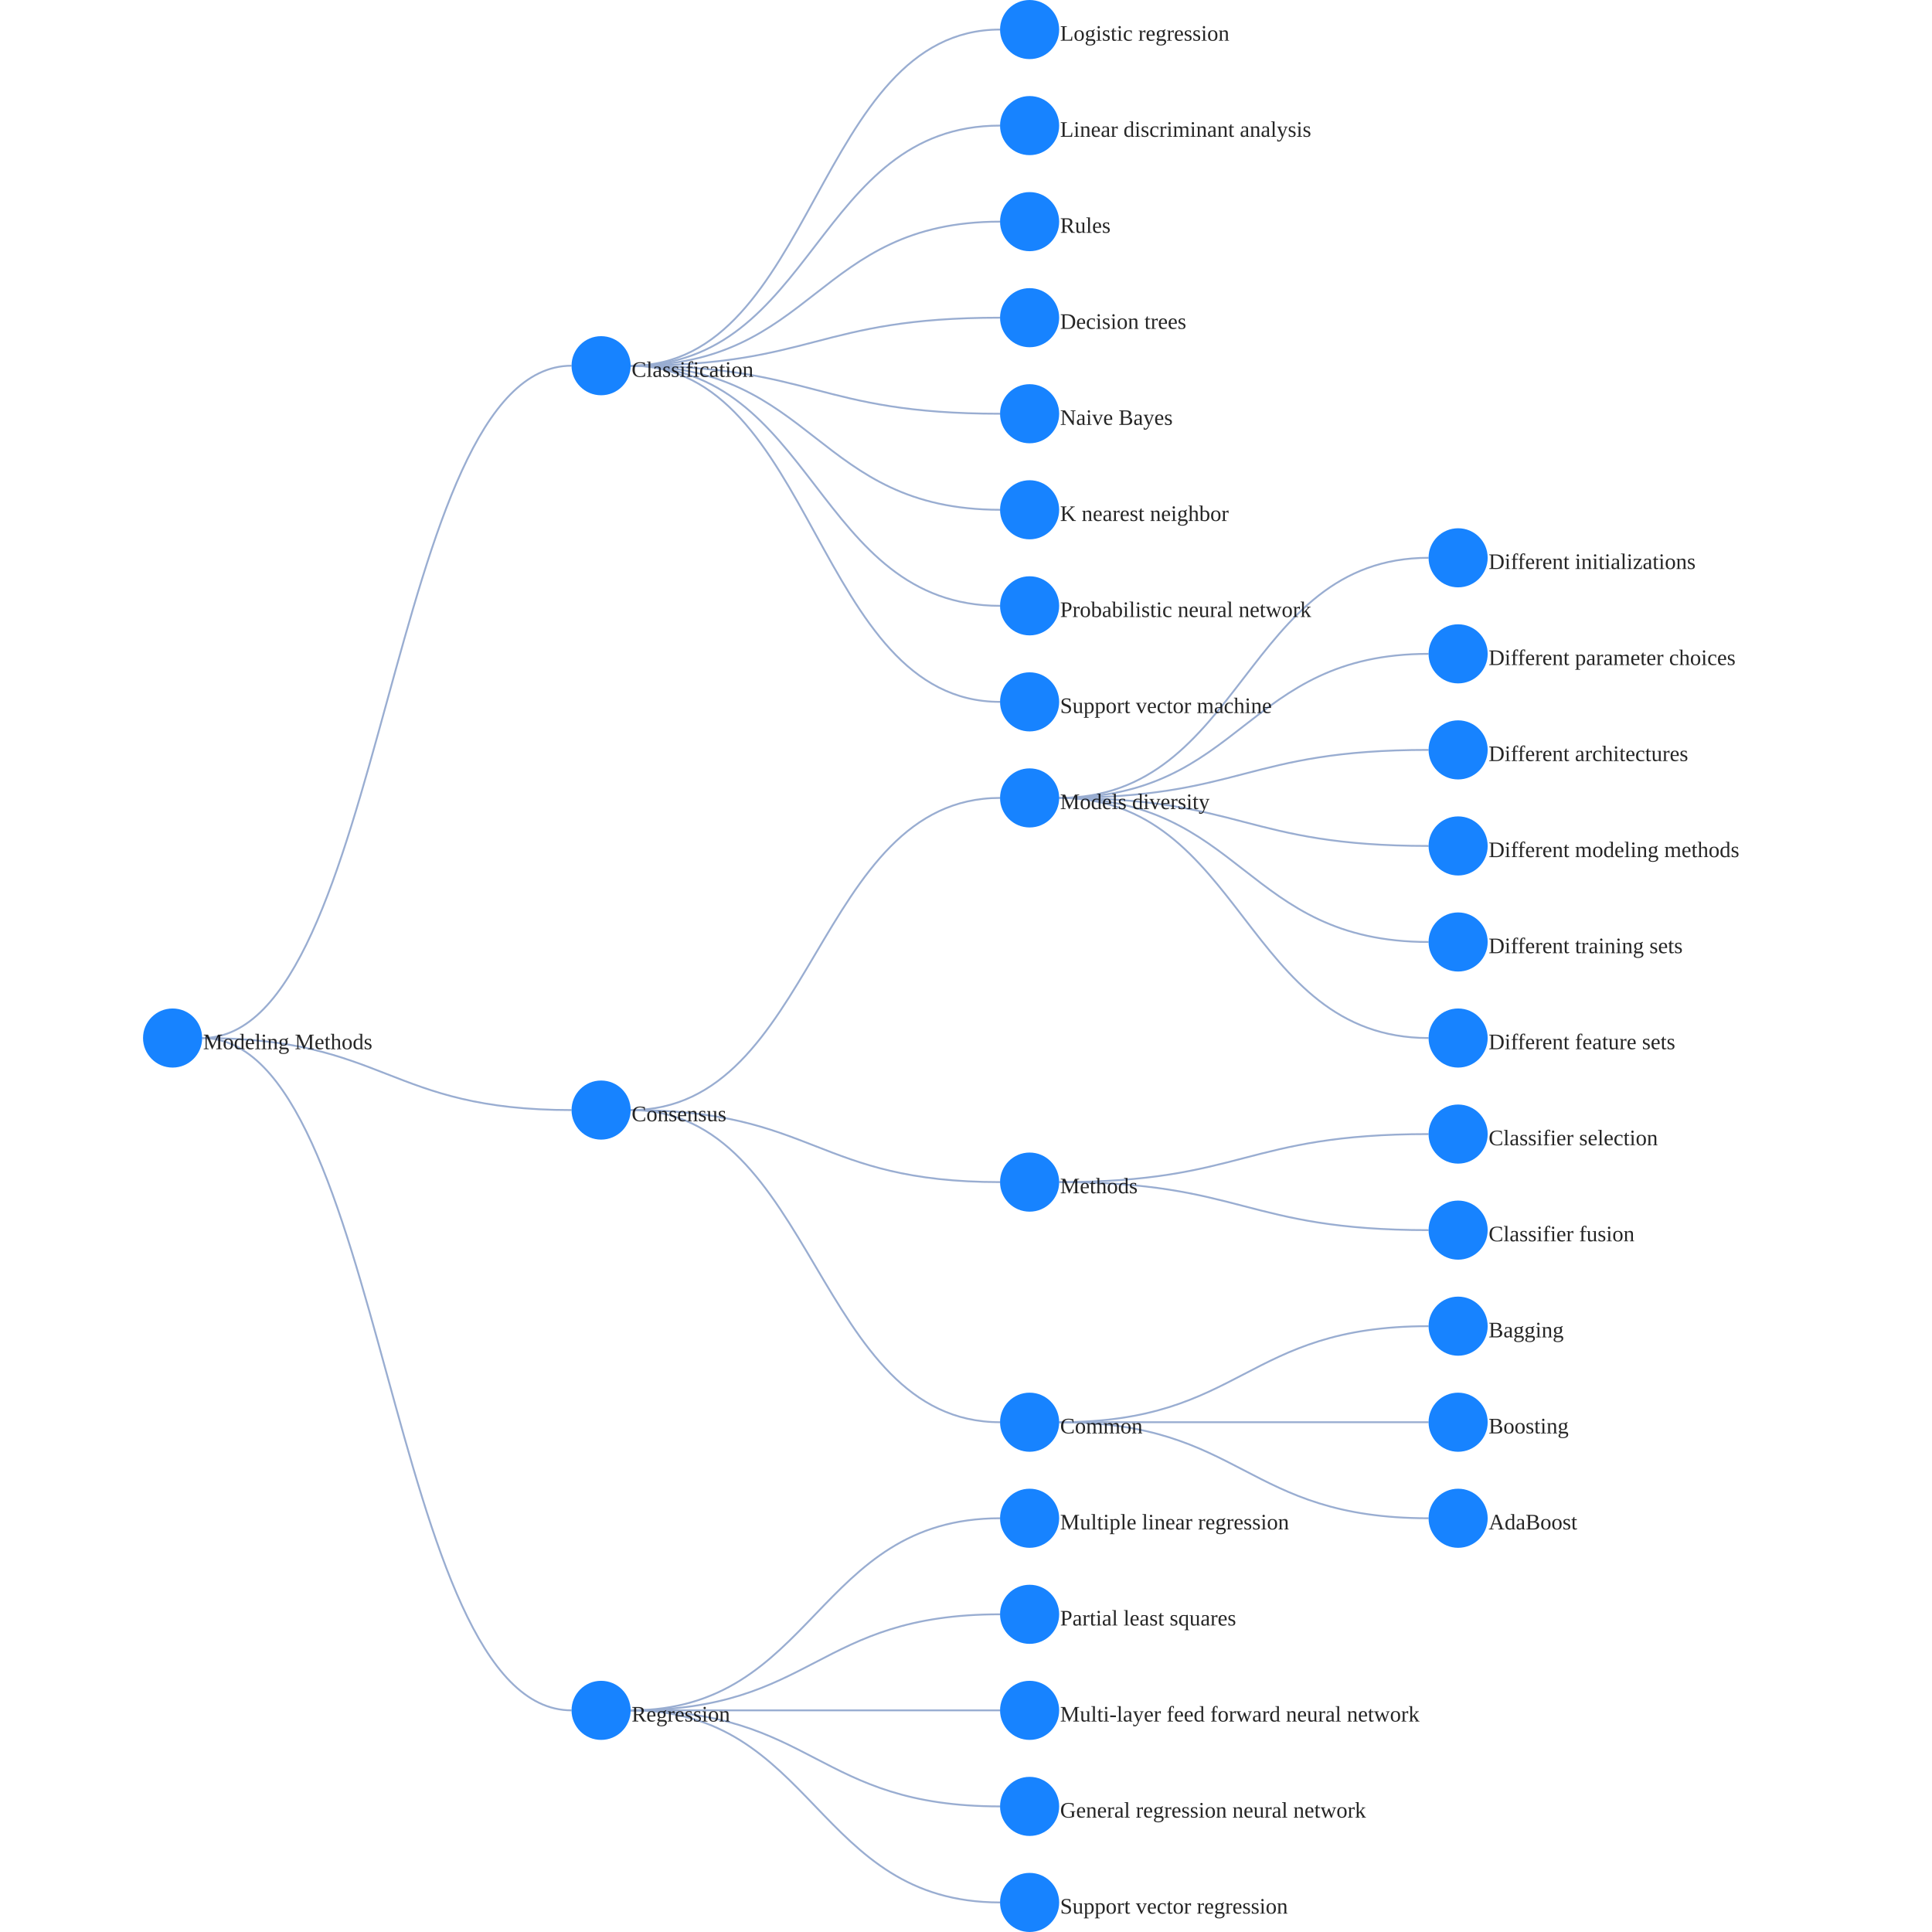
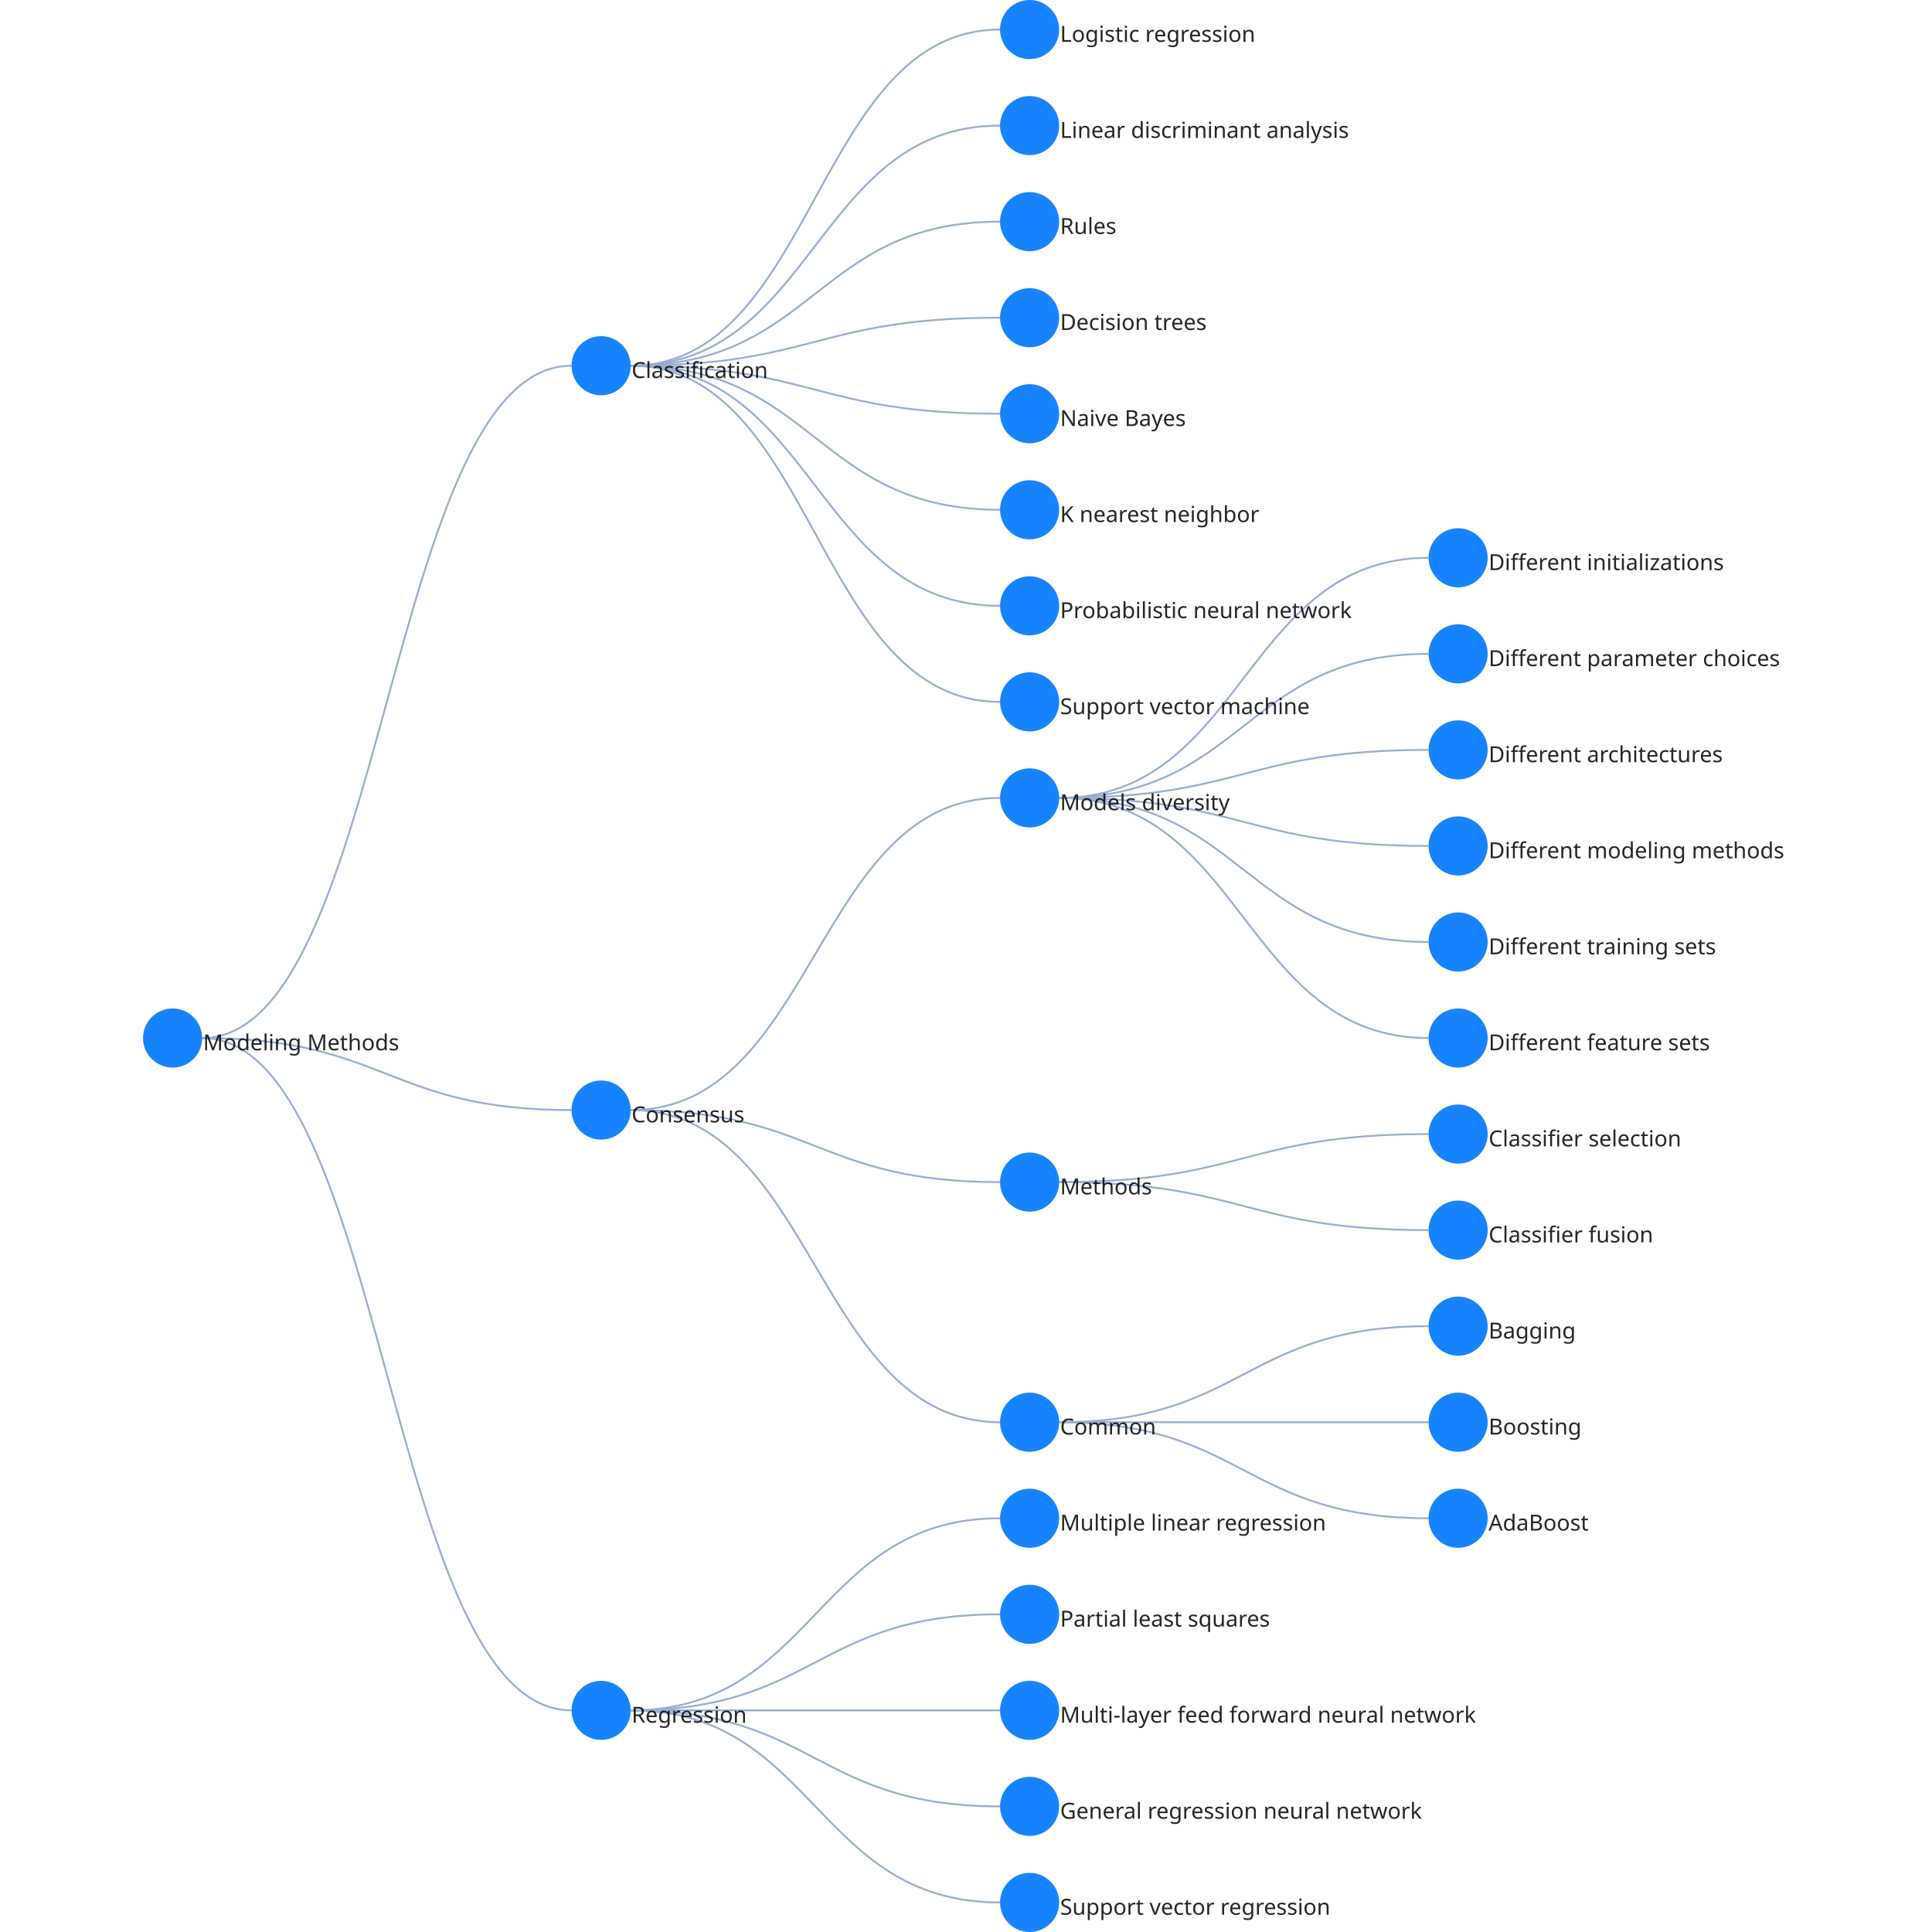
<svg xmlns="http://www.w3.org/2000/svg" width="500" height="500" style="background: transparent; position: absolute; outline: none;" color-interpolation-filters="sRGB" tabindex="1">
  <defs />
  <g transform="matrix(0.478011,0,0,0.478011,147.9159,285.8509)">
    <g fill="none">
      <g fill="none" />
      <g fill="none">
        <g fill="none" marker-start="false" marker-end="false">
          <g fill="none" marker-start="false" marker-end="false" stroke="transparent" stroke-width="3" />
          <g>
            <path fill="none" d="M -200,-36 C -100 -36,-100 -400,0 -400" class="key" stroke-width="1" stroke="rgba(153,173,209,1)" />
            <path fill="none" d="M 16,0 C 16 0,16 0,16 0" class="key" stroke-width="3" stroke="transparent" />
          </g>
        </g>
        <g fill="none" marker-start="false" marker-end="false">
          <g fill="none" marker-start="false" marker-end="false" stroke="transparent" stroke-width="3" />
          <g>
            <path fill="none" d="M -200,-36 C -100 -36,-100 3,0 3" class="key" stroke-width="1" stroke="rgba(153,173,209,1)" />
            <path fill="none" d="M 16,0 C 16 0,16 0,16 0" class="key" stroke-width="3" stroke="transparent" />
          </g>
        </g>
        <g fill="none" marker-start="false" marker-end="false">
          <g fill="none" marker-start="false" marker-end="false" stroke="transparent" stroke-width="3" />
          <g>
            <path fill="none" d="M -200,-36 C -100 -36,-100 328,0 328" class="key" stroke-width="1" stroke="rgba(153,173,209,1)" />
            <path fill="none" d="M 16,0 C 16 0,16 0,16 0" class="key" stroke-width="3" stroke="transparent" />
          </g>
        </g>
        <g fill="none" marker-start="false" marker-end="false">
          <g fill="none" marker-start="false" marker-end="false" stroke="transparent" stroke-width="3" />
          <g>
            <path fill="none" d="M 32,-400 C 132 -400,132 -582,232 -582" class="key" stroke-width="1" stroke="rgba(153,173,209,1)" />
            <path fill="none" d="M 16,0 C 16 0,16 0,16 0" class="key" stroke-width="3" stroke="transparent" />
          </g>
        </g>
        <g fill="none" marker-start="false" marker-end="false">
          <g fill="none" marker-start="false" marker-end="false" stroke="transparent" stroke-width="3" />
          <g>
            <path fill="none" d="M 32,-400 C 132 -400,132 -530,232 -530" class="key" stroke-width="1" stroke="rgba(153,173,209,1)" />
            <path fill="none" d="M 16,0 C 16 0,16 0,16 0" class="key" stroke-width="3" stroke="transparent" />
          </g>
        </g>
        <g fill="none" marker-start="false" marker-end="false">
          <g fill="none" marker-start="false" marker-end="false" stroke="transparent" stroke-width="3" />
          <g>
            <path fill="none" d="M 32,-400 C 132 -400,132 -478,232 -478" class="key" stroke-width="1" stroke="rgba(153,173,209,1)" />
            <path fill="none" d="M 16,0 C 16 0,16 0,16 0" class="key" stroke-width="3" stroke="transparent" />
          </g>
        </g>
        <g fill="none" marker-start="false" marker-end="false">
          <g fill="none" marker-start="false" marker-end="false" stroke="transparent" stroke-width="3" />
          <g>
            <path fill="none" d="M 32,-400 C 132 -400,132 -426,232 -426" class="key" stroke-width="1" stroke="rgba(153,173,209,1)" />
            <path fill="none" d="M 16,0 C 16 0,16 0,16 0" class="key" stroke-width="3" stroke="transparent" />
          </g>
        </g>
        <g fill="none" marker-start="false" marker-end="false">
          <g fill="none" marker-start="false" marker-end="false" stroke="transparent" stroke-width="3" />
          <g>
            <path fill="none" d="M 32,-400 C 132 -400,132 -374,232 -374" class="key" stroke-width="1" stroke="rgba(153,173,209,1)" />
            <path fill="none" d="M 16,0 C 16 0,16 0,16 0" class="key" stroke-width="3" stroke="transparent" />
          </g>
        </g>
        <g fill="none" marker-start="false" marker-end="false">
          <g fill="none" marker-start="false" marker-end="false" stroke="transparent" stroke-width="3" />
          <g>
            <path fill="none" d="M 32,-400 C 132 -400,132 -322,232 -322" class="key" stroke-width="1" stroke="rgba(153,173,209,1)" />
            <path fill="none" d="M 16,0 C 16 0,16 0,16 0" class="key" stroke-width="3" stroke="transparent" />
          </g>
        </g>
        <g fill="none" marker-start="false" marker-end="false">
          <g fill="none" marker-start="false" marker-end="false" stroke="transparent" stroke-width="3" />
          <g>
            <path fill="none" d="M 32,-400 C 132 -400,132 -270,232 -270" class="key" stroke-width="1" stroke="rgba(153,173,209,1)" />
            <path fill="none" d="M 16,0 C 16 0,16 0,16 0" class="key" stroke-width="3" stroke="transparent" />
          </g>
        </g>
        <g fill="none" marker-start="false" marker-end="false">
          <g fill="none" marker-start="false" marker-end="false" stroke="transparent" stroke-width="3" />
          <g>
            <path fill="none" d="M 32,-400 C 132 -400,132 -218,232 -218" class="key" stroke-width="1" stroke="rgba(153,173,209,1)" />
            <path fill="none" d="M 16,0 C 16 0,16 0,16 0" class="key" stroke-width="3" stroke="transparent" />
          </g>
        </g>
        <g fill="none" marker-start="false" marker-end="false">
          <g fill="none" marker-start="false" marker-end="false" stroke="transparent" stroke-width="3" />
          <g>
            <path fill="none" d="M 32,3 C 132 3,132 -166,232 -166" class="key" stroke-width="1" stroke="rgba(153,173,209,1)" />
            <path fill="none" d="M 16,0 C 16 0,16 0,16 0" class="key" stroke-width="3" stroke="transparent" />
          </g>
        </g>
        <g fill="none" marker-start="false" marker-end="false">
          <g fill="none" marker-start="false" marker-end="false" stroke="transparent" stroke-width="3" />
          <g>
            <path fill="none" d="M 32,3 C 132 3,132 42,232 42" class="key" stroke-width="1" stroke="rgba(153,173,209,1)" />
            <path fill="none" d="M 16,0 C 16 0,16 0,16 0" class="key" stroke-width="3" stroke="transparent" />
          </g>
        </g>
        <g fill="none" marker-start="false" marker-end="false">
          <g fill="none" marker-start="false" marker-end="false" stroke="transparent" stroke-width="3" />
          <g>
            <path fill="none" d="M 32,3 C 132 3,132 172,232 172" class="key" stroke-width="1" stroke="rgba(153,173,209,1)" />
            <path fill="none" d="M 16,0 C 16 0,16 0,16 0" class="key" stroke-width="3" stroke="transparent" />
          </g>
        </g>
        <g fill="none" marker-start="false" marker-end="false">
          <g fill="none" marker-start="false" marker-end="false" stroke="transparent" stroke-width="3" />
          <g>
            <path fill="none" d="M 264,-166 C 364 -166,364 -296,464 -296" class="key" stroke-width="1" stroke="rgba(153,173,209,1)" />
            <path fill="none" d="M 16,0 C 16 0,16 0,16 0" class="key" stroke-width="3" stroke="transparent" />
          </g>
        </g>
        <g fill="none" marker-start="false" marker-end="false">
          <g fill="none" marker-start="false" marker-end="false" stroke="transparent" stroke-width="3" />
          <g>
            <path fill="none" d="M 264,-166 C 364 -166,364 -244,464 -244" class="key" stroke-width="1" stroke="rgba(153,173,209,1)" />
            <path fill="none" d="M 16,0 C 16 0,16 0,16 0" class="key" stroke-width="3" stroke="transparent" />
          </g>
        </g>
        <g fill="none" marker-start="false" marker-end="false">
          <g fill="none" marker-start="false" marker-end="false" stroke="transparent" stroke-width="3" />
          <g>
            <path fill="none" d="M 264,-166 C 364 -166,364 -192,464 -192" class="key" stroke-width="1" stroke="rgba(153,173,209,1)" />
            <path fill="none" d="M 16,0 C 16 0,16 0,16 0" class="key" stroke-width="3" stroke="transparent" />
          </g>
        </g>
        <g fill="none" marker-start="false" marker-end="false">
          <g fill="none" marker-start="false" marker-end="false" stroke="transparent" stroke-width="3" />
          <g>
            <path fill="none" d="M 264,-166 C 364 -166,364 -140,464 -140" class="key" stroke-width="1" stroke="rgba(153,173,209,1)" />
            <path fill="none" d="M 16,0 C 16 0,16 0,16 0" class="key" stroke-width="3" stroke="transparent" />
          </g>
        </g>
        <g fill="none" marker-start="false" marker-end="false">
          <g fill="none" marker-start="false" marker-end="false" stroke="transparent" stroke-width="3" />
          <g>
            <path fill="none" d="M 264,-166 C 364 -166,364 -88,464 -88" class="key" stroke-width="1" stroke="rgba(153,173,209,1)" />
            <path fill="none" d="M 16,0 C 16 0,16 0,16 0" class="key" stroke-width="3" stroke="transparent" />
          </g>
        </g>
        <g fill="none" marker-start="false" marker-end="false">
          <g fill="none" marker-start="false" marker-end="false" stroke="transparent" stroke-width="3" />
          <g>
            <path fill="none" d="M 264,-166 C 364 -166,364 -36,464 -36" class="key" stroke-width="1" stroke="rgba(153,173,209,1)" />
            <path fill="none" d="M 16,0 C 16 0,16 0,16 0" class="key" stroke-width="3" stroke="transparent" />
          </g>
        </g>
        <g fill="none" marker-start="false" marker-end="false">
          <g fill="none" marker-start="false" marker-end="false" stroke="transparent" stroke-width="3" />
          <g>
            <path fill="none" d="M 264,42 C 364 42,364 16,464 16" class="key" stroke-width="1" stroke="rgba(153,173,209,1)" />
            <path fill="none" d="M 16,0 C 16 0,16 0,16 0" class="key" stroke-width="3" stroke="transparent" />
          </g>
        </g>
        <g fill="none" marker-start="false" marker-end="false">
          <g fill="none" marker-start="false" marker-end="false" stroke="transparent" stroke-width="3" />
          <g>
            <path fill="none" d="M 264,42 C 364 42,364 68,464 68" class="key" stroke-width="1" stroke="rgba(153,173,209,1)" />
            <path fill="none" d="M 16,0 C 16 0,16 0,16 0" class="key" stroke-width="3" stroke="transparent" />
          </g>
        </g>
        <g fill="none" marker-start="false" marker-end="false">
          <g fill="none" marker-start="false" marker-end="false" stroke="transparent" stroke-width="3" />
          <g>
            <path fill="none" d="M 264,172 C 364 172,364 120,464 120" class="key" stroke-width="1" stroke="rgba(153,173,209,1)" />
            <path fill="none" d="M 16,0 C 16 0,16 0,16 0" class="key" stroke-width="3" stroke="transparent" />
          </g>
        </g>
        <g fill="none" marker-start="false" marker-end="false">
          <g fill="none" marker-start="false" marker-end="false" stroke="transparent" stroke-width="3" />
          <g>
            <path fill="none" d="M 264,172 C 364 172,364 172,464 172" class="key" stroke-width="1" stroke="rgba(153,173,209,1)" />
            <path fill="none" d="M 16,0 C 16 0,16 0,16 0" class="key" stroke-width="3" stroke="transparent" />
          </g>
        </g>
        <g fill="none" marker-start="false" marker-end="false">
          <g fill="none" marker-start="false" marker-end="false" stroke="transparent" stroke-width="3" />
          <g>
            <path fill="none" d="M 264,172 C 364 172,364 224,464 224" class="key" stroke-width="1" stroke="rgba(153,173,209,1)" />
            <path fill="none" d="M 16,0 C 16 0,16 0,16 0" class="key" stroke-width="3" stroke="transparent" />
          </g>
        </g>
        <g fill="none" marker-start="false" marker-end="false">
          <g fill="none" marker-start="false" marker-end="false" stroke="transparent" stroke-width="3" />
          <g>
            <path fill="none" d="M 32,328 C 132 328,132 224,232 224" class="key" stroke-width="1" stroke="rgba(153,173,209,1)" />
            <path fill="none" d="M 16,0 C 16 0,16 0,16 0" class="key" stroke-width="3" stroke="transparent" />
          </g>
        </g>
        <g fill="none" marker-start="false" marker-end="false">
          <g fill="none" marker-start="false" marker-end="false" stroke="transparent" stroke-width="3" />
          <g>
            <path fill="none" d="M 32,328 C 132 328,132 276,232 276" class="key" stroke-width="1" stroke="rgba(153,173,209,1)" />
            <path fill="none" d="M 16,0 C 16 0,16 0,16 0" class="key" stroke-width="3" stroke="transparent" />
          </g>
        </g>
        <g fill="none" marker-start="false" marker-end="false">
          <g fill="none" marker-start="false" marker-end="false" stroke="transparent" stroke-width="3" />
          <g>
            <path fill="none" d="M 32,328 C 132 328,132 328,232 328" class="key" stroke-width="1" stroke="rgba(153,173,209,1)" />
            <path fill="none" d="M 16,0 C 16 0,16 0,16 0" class="key" stroke-width="3" stroke="transparent" />
          </g>
        </g>
        <g fill="none" marker-start="false" marker-end="false">
          <g fill="none" marker-start="false" marker-end="false" stroke="transparent" stroke-width="3" />
          <g>
            <path fill="none" d="M 32,328 C 132 328,132 380,232 380" class="key" stroke-width="1" stroke="rgba(153,173,209,1)" />
            <path fill="none" d="M 16,0 C 16 0,16 0,16 0" class="key" stroke-width="3" stroke="transparent" />
          </g>
        </g>
        <g fill="none" marker-start="false" marker-end="false">
          <g fill="none" marker-start="false" marker-end="false" stroke="transparent" stroke-width="3" />
          <g>
            <path fill="none" d="M 32,328 C 132 328,132 432,232 432" class="key" stroke-width="1" stroke="rgba(153,173,209,1)" />
            <path fill="none" d="M 16,0 C 16 0,16 0,16 0" class="key" stroke-width="3" stroke="transparent" />
          </g>
        </g>
      </g>
      <g fill="none">
        <g fill="none" x="-216" y="-36" transform="matrix(1,0,0,1,-216,-36)">
          <g>
            <circle fill="rgba(23,131,255,1)" class="key" stroke-width="0" stroke="rgba(0,0,0,1)" r="16" />
          </g>
          <g fill="none" class="label" transform="matrix(1,0,0,1,16,2)">
            <g>
-               <text fill="rgba(0,0,0,1)" dominant-baseline="central" paint-order="stroke" dx="0.5" class="text" font-size="12" text-anchor="left" fill-opacity="0.85" font-weight="400">
+               <text fill="rgba(0,0,0,1)" dominant-baseline="central" paint-order="stroke" dx="0.5" class="text" font-size="12" font-family="system-ui, sans-serif" text-anchor="left" fill-opacity="0.85" font-weight="400">
                Modeling Methods
              </text>
            </g>
          </g>
        </g>
        <g fill="none" x="16" y="-400" transform="matrix(1,0,0,1,16,-400)">
          <g>
            <circle fill="rgba(23,131,255,1)" class="key" stroke-width="0" stroke="rgba(0,0,0,1)" r="16" />
          </g>
          <g fill="none" class="label" transform="matrix(1,0,0,1,16,2)">
            <g>
-               <text fill="rgba(0,0,0,1)" dominant-baseline="central" paint-order="stroke" dx="0.5" class="text" font-size="12" text-anchor="left" fill-opacity="0.85" font-weight="400">
+               <text fill="rgba(0,0,0,1)" dominant-baseline="central" paint-order="stroke" dx="0.5" class="text" font-size="12" font-family="system-ui, sans-serif" text-anchor="left" fill-opacity="0.85" font-weight="400">
                Classification
              </text>
            </g>
          </g>
        </g>
        <g fill="none" x="248" y="-582" transform="matrix(1,0,0,1,248,-582)">
          <g>
            <circle fill="rgba(23,131,255,1)" class="key" stroke-width="0" stroke="rgba(0,0,0,1)" r="16" />
          </g>
          <g fill="none" class="label" transform="matrix(1,0,0,1,16,2)">
            <g>
-               <text fill="rgba(0,0,0,1)" dominant-baseline="central" paint-order="stroke" dx="0.5" class="text" font-size="12" text-anchor="left" fill-opacity="0.85" font-weight="400">
+               <text fill="rgba(0,0,0,1)" dominant-baseline="central" paint-order="stroke" dx="0.5" class="text" font-size="12" font-family="system-ui, sans-serif" text-anchor="left" fill-opacity="0.85" font-weight="400">
                Logistic regression
              </text>
            </g>
          </g>
        </g>
        <g fill="none" x="248" y="-530" transform="matrix(1,0,0,1,248,-530)">
          <g>
            <circle fill="rgba(23,131,255,1)" class="key" stroke-width="0" stroke="rgba(0,0,0,1)" r="16" />
          </g>
          <g fill="none" class="label" transform="matrix(1,0,0,1,16,2)">
            <g>
-               <text fill="rgba(0,0,0,1)" dominant-baseline="central" paint-order="stroke" dx="0.5" class="text" font-size="12" text-anchor="left" fill-opacity="0.85" font-weight="400">
+               <text fill="rgba(0,0,0,1)" dominant-baseline="central" paint-order="stroke" dx="0.5" class="text" font-size="12" font-family="system-ui, sans-serif" text-anchor="left" fill-opacity="0.85" font-weight="400">
                Linear discriminant analysis
              </text>
            </g>
          </g>
        </g>
        <g fill="none" x="248" y="-478" transform="matrix(1,0,0,1,248,-478)">
          <g>
            <circle fill="rgba(23,131,255,1)" class="key" stroke-width="0" stroke="rgba(0,0,0,1)" r="16" />
          </g>
          <g fill="none" class="label" transform="matrix(1,0,0,1,16,2)">
            <g>
-               <text fill="rgba(0,0,0,1)" dominant-baseline="central" paint-order="stroke" dx="0.5" class="text" font-size="12" text-anchor="left" fill-opacity="0.85" font-weight="400">
+               <text fill="rgba(0,0,0,1)" dominant-baseline="central" paint-order="stroke" dx="0.5" class="text" font-size="12" font-family="system-ui, sans-serif" text-anchor="left" fill-opacity="0.85" font-weight="400">
                Rules
              </text>
            </g>
          </g>
        </g>
        <g fill="none" x="248" y="-426" transform="matrix(1,0,0,1,248,-426)">
          <g>
            <circle fill="rgba(23,131,255,1)" class="key" stroke-width="0" stroke="rgba(0,0,0,1)" r="16" />
          </g>
          <g fill="none" class="label" transform="matrix(1,0,0,1,16,2)">
            <g>
-               <text fill="rgba(0,0,0,1)" dominant-baseline="central" paint-order="stroke" dx="0.5" class="text" font-size="12" text-anchor="left" fill-opacity="0.85" font-weight="400">
+               <text fill="rgba(0,0,0,1)" dominant-baseline="central" paint-order="stroke" dx="0.5" class="text" font-size="12" font-family="system-ui, sans-serif" text-anchor="left" fill-opacity="0.85" font-weight="400">
                Decision trees
              </text>
            </g>
          </g>
        </g>
        <g fill="none" x="248" y="-374" transform="matrix(1,0,0,1,248,-374)">
          <g>
            <circle fill="rgba(23,131,255,1)" class="key" stroke-width="0" stroke="rgba(0,0,0,1)" r="16" />
          </g>
          <g fill="none" class="label" transform="matrix(1,0,0,1,16,2)">
            <g>
-               <text fill="rgba(0,0,0,1)" dominant-baseline="central" paint-order="stroke" dx="0.5" class="text" font-size="12" text-anchor="left" fill-opacity="0.85" font-weight="400">
+               <text fill="rgba(0,0,0,1)" dominant-baseline="central" paint-order="stroke" dx="0.5" class="text" font-size="12" font-family="system-ui, sans-serif" text-anchor="left" fill-opacity="0.85" font-weight="400">
                Naive Bayes
              </text>
            </g>
          </g>
        </g>
        <g fill="none" x="248" y="-322" transform="matrix(1,0,0,1,248,-322)">
          <g>
            <circle fill="rgba(23,131,255,1)" class="key" stroke-width="0" stroke="rgba(0,0,0,1)" r="16" />
          </g>
          <g fill="none" class="label" transform="matrix(1,0,0,1,16,2)">
            <g>
-               <text fill="rgba(0,0,0,1)" dominant-baseline="central" paint-order="stroke" dx="0.5" class="text" font-size="12" text-anchor="left" fill-opacity="0.85" font-weight="400">
+               <text fill="rgba(0,0,0,1)" dominant-baseline="central" paint-order="stroke" dx="0.5" class="text" font-size="12" font-family="system-ui, sans-serif" text-anchor="left" fill-opacity="0.85" font-weight="400">
                K nearest neighbor
              </text>
            </g>
          </g>
        </g>
        <g fill="none" x="248" y="-270" transform="matrix(1,0,0,1,248,-270)">
          <g>
            <circle fill="rgba(23,131,255,1)" class="key" stroke-width="0" stroke="rgba(0,0,0,1)" r="16" />
          </g>
          <g fill="none" class="label" transform="matrix(1,0,0,1,16,2)">
            <g>
-               <text fill="rgba(0,0,0,1)" dominant-baseline="central" paint-order="stroke" dx="0.5" class="text" font-size="12" text-anchor="left" fill-opacity="0.85" font-weight="400">
+               <text fill="rgba(0,0,0,1)" dominant-baseline="central" paint-order="stroke" dx="0.5" class="text" font-size="12" font-family="system-ui, sans-serif" text-anchor="left" fill-opacity="0.85" font-weight="400">
                Probabilistic neural network
              </text>
            </g>
          </g>
        </g>
        <g fill="none" x="248" y="-218" transform="matrix(1,0,0,1,248,-218)">
          <g>
            <circle fill="rgba(23,131,255,1)" class="key" stroke-width="0" stroke="rgba(0,0,0,1)" r="16" />
          </g>
          <g fill="none" class="label" transform="matrix(1,0,0,1,16,2)">
            <g>
-               <text fill="rgba(0,0,0,1)" dominant-baseline="central" paint-order="stroke" dx="0.5" class="text" font-size="12" text-anchor="left" fill-opacity="0.85" font-weight="400">
+               <text fill="rgba(0,0,0,1)" dominant-baseline="central" paint-order="stroke" dx="0.5" class="text" font-size="12" font-family="system-ui, sans-serif" text-anchor="left" fill-opacity="0.85" font-weight="400">
                Support vector machine
              </text>
            </g>
          </g>
        </g>
        <g fill="none" x="16" y="3" transform="matrix(1,0,0,1,16,3)">
          <g>
            <circle fill="rgba(23,131,255,1)" class="key" stroke-width="0" stroke="rgba(0,0,0,1)" r="16" />
          </g>
          <g fill="none" class="label" transform="matrix(1,0,0,1,16,2)">
            <g>
-               <text fill="rgba(0,0,0,1)" dominant-baseline="central" paint-order="stroke" dx="0.5" class="text" font-size="12" text-anchor="left" fill-opacity="0.85" font-weight="400">
+               <text fill="rgba(0,0,0,1)" dominant-baseline="central" paint-order="stroke" dx="0.5" class="text" font-size="12" font-family="system-ui, sans-serif" text-anchor="left" fill-opacity="0.85" font-weight="400">
                Consensus
              </text>
            </g>
          </g>
        </g>
        <g fill="none" x="248" y="-166" transform="matrix(1,0,0,1,248,-166)">
          <g>
            <circle fill="rgba(23,131,255,1)" class="key" stroke-width="0" stroke="rgba(0,0,0,1)" r="16" />
          </g>
          <g fill="none" class="label" transform="matrix(1,0,0,1,16,2)">
            <g>
-               <text fill="rgba(0,0,0,1)" dominant-baseline="central" paint-order="stroke" dx="0.5" class="text" font-size="12" text-anchor="left" fill-opacity="0.85" font-weight="400">
+               <text fill="rgba(0,0,0,1)" dominant-baseline="central" paint-order="stroke" dx="0.5" class="text" font-size="12" font-family="system-ui, sans-serif" text-anchor="left" fill-opacity="0.85" font-weight="400">
                Models diversity
              </text>
            </g>
          </g>
        </g>
        <g fill="none" x="480" y="-296" transform="matrix(1,0,0,1,480,-296)">
          <g>
            <circle fill="rgba(23,131,255,1)" class="key" stroke-width="0" stroke="rgba(0,0,0,1)" r="16" />
          </g>
          <g fill="none" class="label" transform="matrix(1,0,0,1,16,2)">
            <g>
-               <text fill="rgba(0,0,0,1)" dominant-baseline="central" paint-order="stroke" dx="0.5" class="text" font-size="12" text-anchor="left" fill-opacity="0.85" font-weight="400">
+               <text fill="rgba(0,0,0,1)" dominant-baseline="central" paint-order="stroke" dx="0.5" class="text" font-size="12" font-family="system-ui, sans-serif" text-anchor="left" fill-opacity="0.85" font-weight="400">
                Different initializations
              </text>
            </g>
          </g>
        </g>
        <g fill="none" x="480" y="-244" transform="matrix(1,0,0,1,480,-244)">
          <g>
            <circle fill="rgba(23,131,255,1)" class="key" stroke-width="0" stroke="rgba(0,0,0,1)" r="16" />
          </g>
          <g fill="none" class="label" transform="matrix(1,0,0,1,16,2)">
            <g>
-               <text fill="rgba(0,0,0,1)" dominant-baseline="central" paint-order="stroke" dx="0.5" class="text" font-size="12" text-anchor="left" fill-opacity="0.85" font-weight="400">
+               <text fill="rgba(0,0,0,1)" dominant-baseline="central" paint-order="stroke" dx="0.5" class="text" font-size="12" font-family="system-ui, sans-serif" text-anchor="left" fill-opacity="0.85" font-weight="400">
                Different parameter choices
              </text>
            </g>
          </g>
        </g>
        <g fill="none" x="480" y="-192" transform="matrix(1,0,0,1,480,-192)">
          <g>
            <circle fill="rgba(23,131,255,1)" class="key" stroke-width="0" stroke="rgba(0,0,0,1)" r="16" />
          </g>
          <g fill="none" class="label" transform="matrix(1,0,0,1,16,2)">
            <g>
-               <text fill="rgba(0,0,0,1)" dominant-baseline="central" paint-order="stroke" dx="0.5" class="text" font-size="12" text-anchor="left" fill-opacity="0.85" font-weight="400">
+               <text fill="rgba(0,0,0,1)" dominant-baseline="central" paint-order="stroke" dx="0.5" class="text" font-size="12" font-family="system-ui, sans-serif" text-anchor="left" fill-opacity="0.85" font-weight="400">
                Different architectures
              </text>
            </g>
          </g>
        </g>
        <g fill="none" x="480" y="-140" transform="matrix(1,0,0,1,480,-140)">
          <g>
            <circle fill="rgba(23,131,255,1)" class="key" stroke-width="0" stroke="rgba(0,0,0,1)" r="16" />
          </g>
          <g fill="none" class="label" transform="matrix(1,0,0,1,16,2)">
            <g>
-               <text fill="rgba(0,0,0,1)" dominant-baseline="central" paint-order="stroke" dx="0.5" class="text" font-size="12" text-anchor="left" fill-opacity="0.85" font-weight="400">
+               <text fill="rgba(0,0,0,1)" dominant-baseline="central" paint-order="stroke" dx="0.5" class="text" font-size="12" font-family="system-ui, sans-serif" text-anchor="left" fill-opacity="0.85" font-weight="400">
                Different modeling methods
              </text>
            </g>
          </g>
        </g>
        <g fill="none" x="480" y="-88" transform="matrix(1,0,0,1,480,-88)">
          <g>
            <circle fill="rgba(23,131,255,1)" class="key" stroke-width="0" stroke="rgba(0,0,0,1)" r="16" />
          </g>
          <g fill="none" class="label" transform="matrix(1,0,0,1,16,2)">
            <g>
-               <text fill="rgba(0,0,0,1)" dominant-baseline="central" paint-order="stroke" dx="0.5" class="text" font-size="12" text-anchor="left" fill-opacity="0.85" font-weight="400">
+               <text fill="rgba(0,0,0,1)" dominant-baseline="central" paint-order="stroke" dx="0.5" class="text" font-size="12" font-family="system-ui, sans-serif" text-anchor="left" fill-opacity="0.85" font-weight="400">
                Different training sets
              </text>
            </g>
          </g>
        </g>
        <g fill="none" x="480" y="-36" transform="matrix(1,0,0,1,480,-36)">
          <g>
            <circle fill="rgba(23,131,255,1)" class="key" stroke-width="0" stroke="rgba(0,0,0,1)" r="16" />
          </g>
          <g fill="none" class="label" transform="matrix(1,0,0,1,16,2)">
            <g>
-               <text fill="rgba(0,0,0,1)" dominant-baseline="central" paint-order="stroke" dx="0.5" class="text" font-size="12" text-anchor="left" fill-opacity="0.85" font-weight="400">
+               <text fill="rgba(0,0,0,1)" dominant-baseline="central" paint-order="stroke" dx="0.5" class="text" font-size="12" font-family="system-ui, sans-serif" text-anchor="left" fill-opacity="0.85" font-weight="400">
                Different feature sets
              </text>
            </g>
          </g>
        </g>
        <g fill="none" x="248" y="42" transform="matrix(1,0,0,1,248,42)">
          <g>
            <circle fill="rgba(23,131,255,1)" class="key" stroke-width="0" stroke="rgba(0,0,0,1)" r="16" />
          </g>
          <g fill="none" class="label" transform="matrix(1,0,0,1,16,2)">
            <g>
-               <text fill="rgba(0,0,0,1)" dominant-baseline="central" paint-order="stroke" dx="0.5" class="text" font-size="12" text-anchor="left" fill-opacity="0.85" font-weight="400">
+               <text fill="rgba(0,0,0,1)" dominant-baseline="central" paint-order="stroke" dx="0.5" class="text" font-size="12" font-family="system-ui, sans-serif" text-anchor="left" fill-opacity="0.85" font-weight="400">
                Methods
              </text>
            </g>
          </g>
        </g>
        <g fill="none" x="480" y="16" transform="matrix(1,0,0,1,480,16)">
          <g>
            <circle fill="rgba(23,131,255,1)" class="key" stroke-width="0" stroke="rgba(0,0,0,1)" r="16" />
          </g>
          <g fill="none" class="label" transform="matrix(1,0,0,1,16,2)">
            <g>
-               <text fill="rgba(0,0,0,1)" dominant-baseline="central" paint-order="stroke" dx="0.5" class="text" font-size="12" text-anchor="left" fill-opacity="0.85" font-weight="400">
+               <text fill="rgba(0,0,0,1)" dominant-baseline="central" paint-order="stroke" dx="0.5" class="text" font-size="12" font-family="system-ui, sans-serif" text-anchor="left" fill-opacity="0.85" font-weight="400">
                Classifier selection
              </text>
            </g>
          </g>
        </g>
        <g fill="none" x="480" y="68" transform="matrix(1,0,0,1,480,68)">
          <g>
            <circle fill="rgba(23,131,255,1)" class="key" stroke-width="0" stroke="rgba(0,0,0,1)" r="16" />
          </g>
          <g fill="none" class="label" transform="matrix(1,0,0,1,16,2)">
            <g>
-               <text fill="rgba(0,0,0,1)" dominant-baseline="central" paint-order="stroke" dx="0.5" class="text" font-size="12" text-anchor="left" fill-opacity="0.85" font-weight="400">
+               <text fill="rgba(0,0,0,1)" dominant-baseline="central" paint-order="stroke" dx="0.5" class="text" font-size="12" font-family="system-ui, sans-serif" text-anchor="left" fill-opacity="0.85" font-weight="400">
                Classifier fusion
              </text>
            </g>
          </g>
        </g>
        <g fill="none" x="248" y="172" transform="matrix(1,0,0,1,248,172)">
          <g>
            <circle fill="rgba(23,131,255,1)" class="key" stroke-width="0" stroke="rgba(0,0,0,1)" r="16" />
          </g>
          <g fill="none" class="label" transform="matrix(1,0,0,1,16,2)">
            <g>
-               <text fill="rgba(0,0,0,1)" dominant-baseline="central" paint-order="stroke" dx="0.5" class="text" font-size="12" text-anchor="left" fill-opacity="0.85" font-weight="400">
+               <text fill="rgba(0,0,0,1)" dominant-baseline="central" paint-order="stroke" dx="0.5" class="text" font-size="12" font-family="system-ui, sans-serif" text-anchor="left" fill-opacity="0.85" font-weight="400">
                Common
              </text>
            </g>
          </g>
        </g>
        <g fill="none" x="480" y="120" transform="matrix(1,0,0,1,480,120)">
          <g>
            <circle fill="rgba(23,131,255,1)" class="key" stroke-width="0" stroke="rgba(0,0,0,1)" r="16" />
          </g>
          <g fill="none" class="label" transform="matrix(1,0,0,1,16,2)">
            <g>
-               <text fill="rgba(0,0,0,1)" dominant-baseline="central" paint-order="stroke" dx="0.5" class="text" font-size="12" text-anchor="left" fill-opacity="0.85" font-weight="400">
+               <text fill="rgba(0,0,0,1)" dominant-baseline="central" paint-order="stroke" dx="0.5" class="text" font-size="12" font-family="system-ui, sans-serif" text-anchor="left" fill-opacity="0.85" font-weight="400">
                Bagging
              </text>
            </g>
          </g>
        </g>
        <g fill="none" x="480" y="172" transform="matrix(1,0,0,1,480,172)">
          <g>
            <circle fill="rgba(23,131,255,1)" class="key" stroke-width="0" stroke="rgba(0,0,0,1)" r="16" />
          </g>
          <g fill="none" class="label" transform="matrix(1,0,0,1,16,2)">
            <g>
-               <text fill="rgba(0,0,0,1)" dominant-baseline="central" paint-order="stroke" dx="0.5" class="text" font-size="12" text-anchor="left" fill-opacity="0.85" font-weight="400">
+               <text fill="rgba(0,0,0,1)" dominant-baseline="central" paint-order="stroke" dx="0.5" class="text" font-size="12" font-family="system-ui, sans-serif" text-anchor="left" fill-opacity="0.85" font-weight="400">
                Boosting
              </text>
            </g>
          </g>
        </g>
        <g fill="none" x="480" y="224" transform="matrix(1,0,0,1,480,224)">
          <g>
            <circle fill="rgba(23,131,255,1)" class="key" stroke-width="0" stroke="rgba(0,0,0,1)" r="16" />
          </g>
          <g fill="none" class="label" transform="matrix(1,0,0,1,16,2)">
            <g>
-               <text fill="rgba(0,0,0,1)" dominant-baseline="central" paint-order="stroke" dx="0.5" class="text" font-size="12" text-anchor="left" fill-opacity="0.85" font-weight="400">
+               <text fill="rgba(0,0,0,1)" dominant-baseline="central" paint-order="stroke" dx="0.5" class="text" font-size="12" font-family="system-ui, sans-serif" text-anchor="left" fill-opacity="0.85" font-weight="400">
                AdaBoost
              </text>
            </g>
          </g>
        </g>
        <g fill="none" x="16" y="328" transform="matrix(1,0,0,1,16,328)">
          <g>
            <circle fill="rgba(23,131,255,1)" class="key" stroke-width="0" stroke="rgba(0,0,0,1)" r="16" />
          </g>
          <g fill="none" class="label" transform="matrix(1,0,0,1,16,2)">
            <g>
-               <text fill="rgba(0,0,0,1)" dominant-baseline="central" paint-order="stroke" dx="0.5" class="text" font-size="12" text-anchor="left" fill-opacity="0.85" font-weight="400">
+               <text fill="rgba(0,0,0,1)" dominant-baseline="central" paint-order="stroke" dx="0.5" class="text" font-size="12" font-family="system-ui, sans-serif" text-anchor="left" fill-opacity="0.85" font-weight="400">
                Regression
              </text>
            </g>
          </g>
        </g>
        <g fill="none" x="248" y="224" transform="matrix(1,0,0,1,248,224)">
          <g>
            <circle fill="rgba(23,131,255,1)" class="key" stroke-width="0" stroke="rgba(0,0,0,1)" r="16" />
          </g>
          <g fill="none" class="label" transform="matrix(1,0,0,1,16,2)">
            <g>
-               <text fill="rgba(0,0,0,1)" dominant-baseline="central" paint-order="stroke" dx="0.5" class="text" font-size="12" text-anchor="left" fill-opacity="0.85" font-weight="400">
+               <text fill="rgba(0,0,0,1)" dominant-baseline="central" paint-order="stroke" dx="0.5" class="text" font-size="12" font-family="system-ui, sans-serif" text-anchor="left" fill-opacity="0.85" font-weight="400">
                Multiple linear regression
              </text>
            </g>
          </g>
        </g>
        <g fill="none" x="248" y="276" transform="matrix(1,0,0,1,248,276)">
          <g>
            <circle fill="rgba(23,131,255,1)" class="key" stroke-width="0" stroke="rgba(0,0,0,1)" r="16" />
          </g>
          <g fill="none" class="label" transform="matrix(1,0,0,1,16,2)">
            <g>
-               <text fill="rgba(0,0,0,1)" dominant-baseline="central" paint-order="stroke" dx="0.5" class="text" font-size="12" text-anchor="left" fill-opacity="0.85" font-weight="400">
+               <text fill="rgba(0,0,0,1)" dominant-baseline="central" paint-order="stroke" dx="0.5" class="text" font-size="12" font-family="system-ui, sans-serif" text-anchor="left" fill-opacity="0.85" font-weight="400">
                Partial least squares
              </text>
            </g>
          </g>
        </g>
        <g fill="none" x="248" y="328" transform="matrix(1,0,0,1,248,328)">
          <g>
            <circle fill="rgba(23,131,255,1)" class="key" stroke-width="0" stroke="rgba(0,0,0,1)" r="16" />
          </g>
          <g fill="none" class="label" transform="matrix(1,0,0,1,16,2)">
            <g>
-               <text fill="rgba(0,0,0,1)" dominant-baseline="central" paint-order="stroke" dx="0.5" class="text" font-size="12" text-anchor="left" fill-opacity="0.85" font-weight="400">
+               <text fill="rgba(0,0,0,1)" dominant-baseline="central" paint-order="stroke" dx="0.5" class="text" font-size="12" font-family="system-ui, sans-serif" text-anchor="left" fill-opacity="0.85" font-weight="400">
                Multi-layer feed forward neural network
              </text>
            </g>
          </g>
        </g>
        <g fill="none" x="248" y="380" transform="matrix(1,0,0,1,248,380)">
          <g>
            <circle fill="rgba(23,131,255,1)" class="key" stroke-width="0" stroke="rgba(0,0,0,1)" r="16" />
          </g>
          <g fill="none" class="label" transform="matrix(1,0,0,1,16,2)">
            <g>
-               <text fill="rgba(0,0,0,1)" dominant-baseline="central" paint-order="stroke" dx="0.5" class="text" font-size="12" text-anchor="left" fill-opacity="0.85" font-weight="400">
+               <text fill="rgba(0,0,0,1)" dominant-baseline="central" paint-order="stroke" dx="0.5" class="text" font-size="12" font-family="system-ui, sans-serif" text-anchor="left" fill-opacity="0.85" font-weight="400">
                General regression neural network
              </text>
            </g>
          </g>
        </g>
        <g fill="none" x="248" y="432" transform="matrix(1,0,0,1,248,432)">
          <g>
            <circle fill="rgba(23,131,255,1)" class="key" stroke-width="0" stroke="rgba(0,0,0,1)" r="16" />
          </g>
          <g fill="none" class="label" transform="matrix(1,0,0,1,16,2)">
            <g>
-               <text fill="rgba(0,0,0,1)" dominant-baseline="central" paint-order="stroke" dx="0.5" class="text" font-size="12" text-anchor="left" fill-opacity="0.85" font-weight="400">
+               <text fill="rgba(0,0,0,1)" dominant-baseline="central" paint-order="stroke" dx="0.5" class="text" font-size="12" font-family="system-ui, sans-serif" text-anchor="left" fill-opacity="0.85" font-weight="400">
                Support vector regression
              </text>
            </g>
          </g>
        </g>
      </g>
    </g>
  </g>
</svg>
